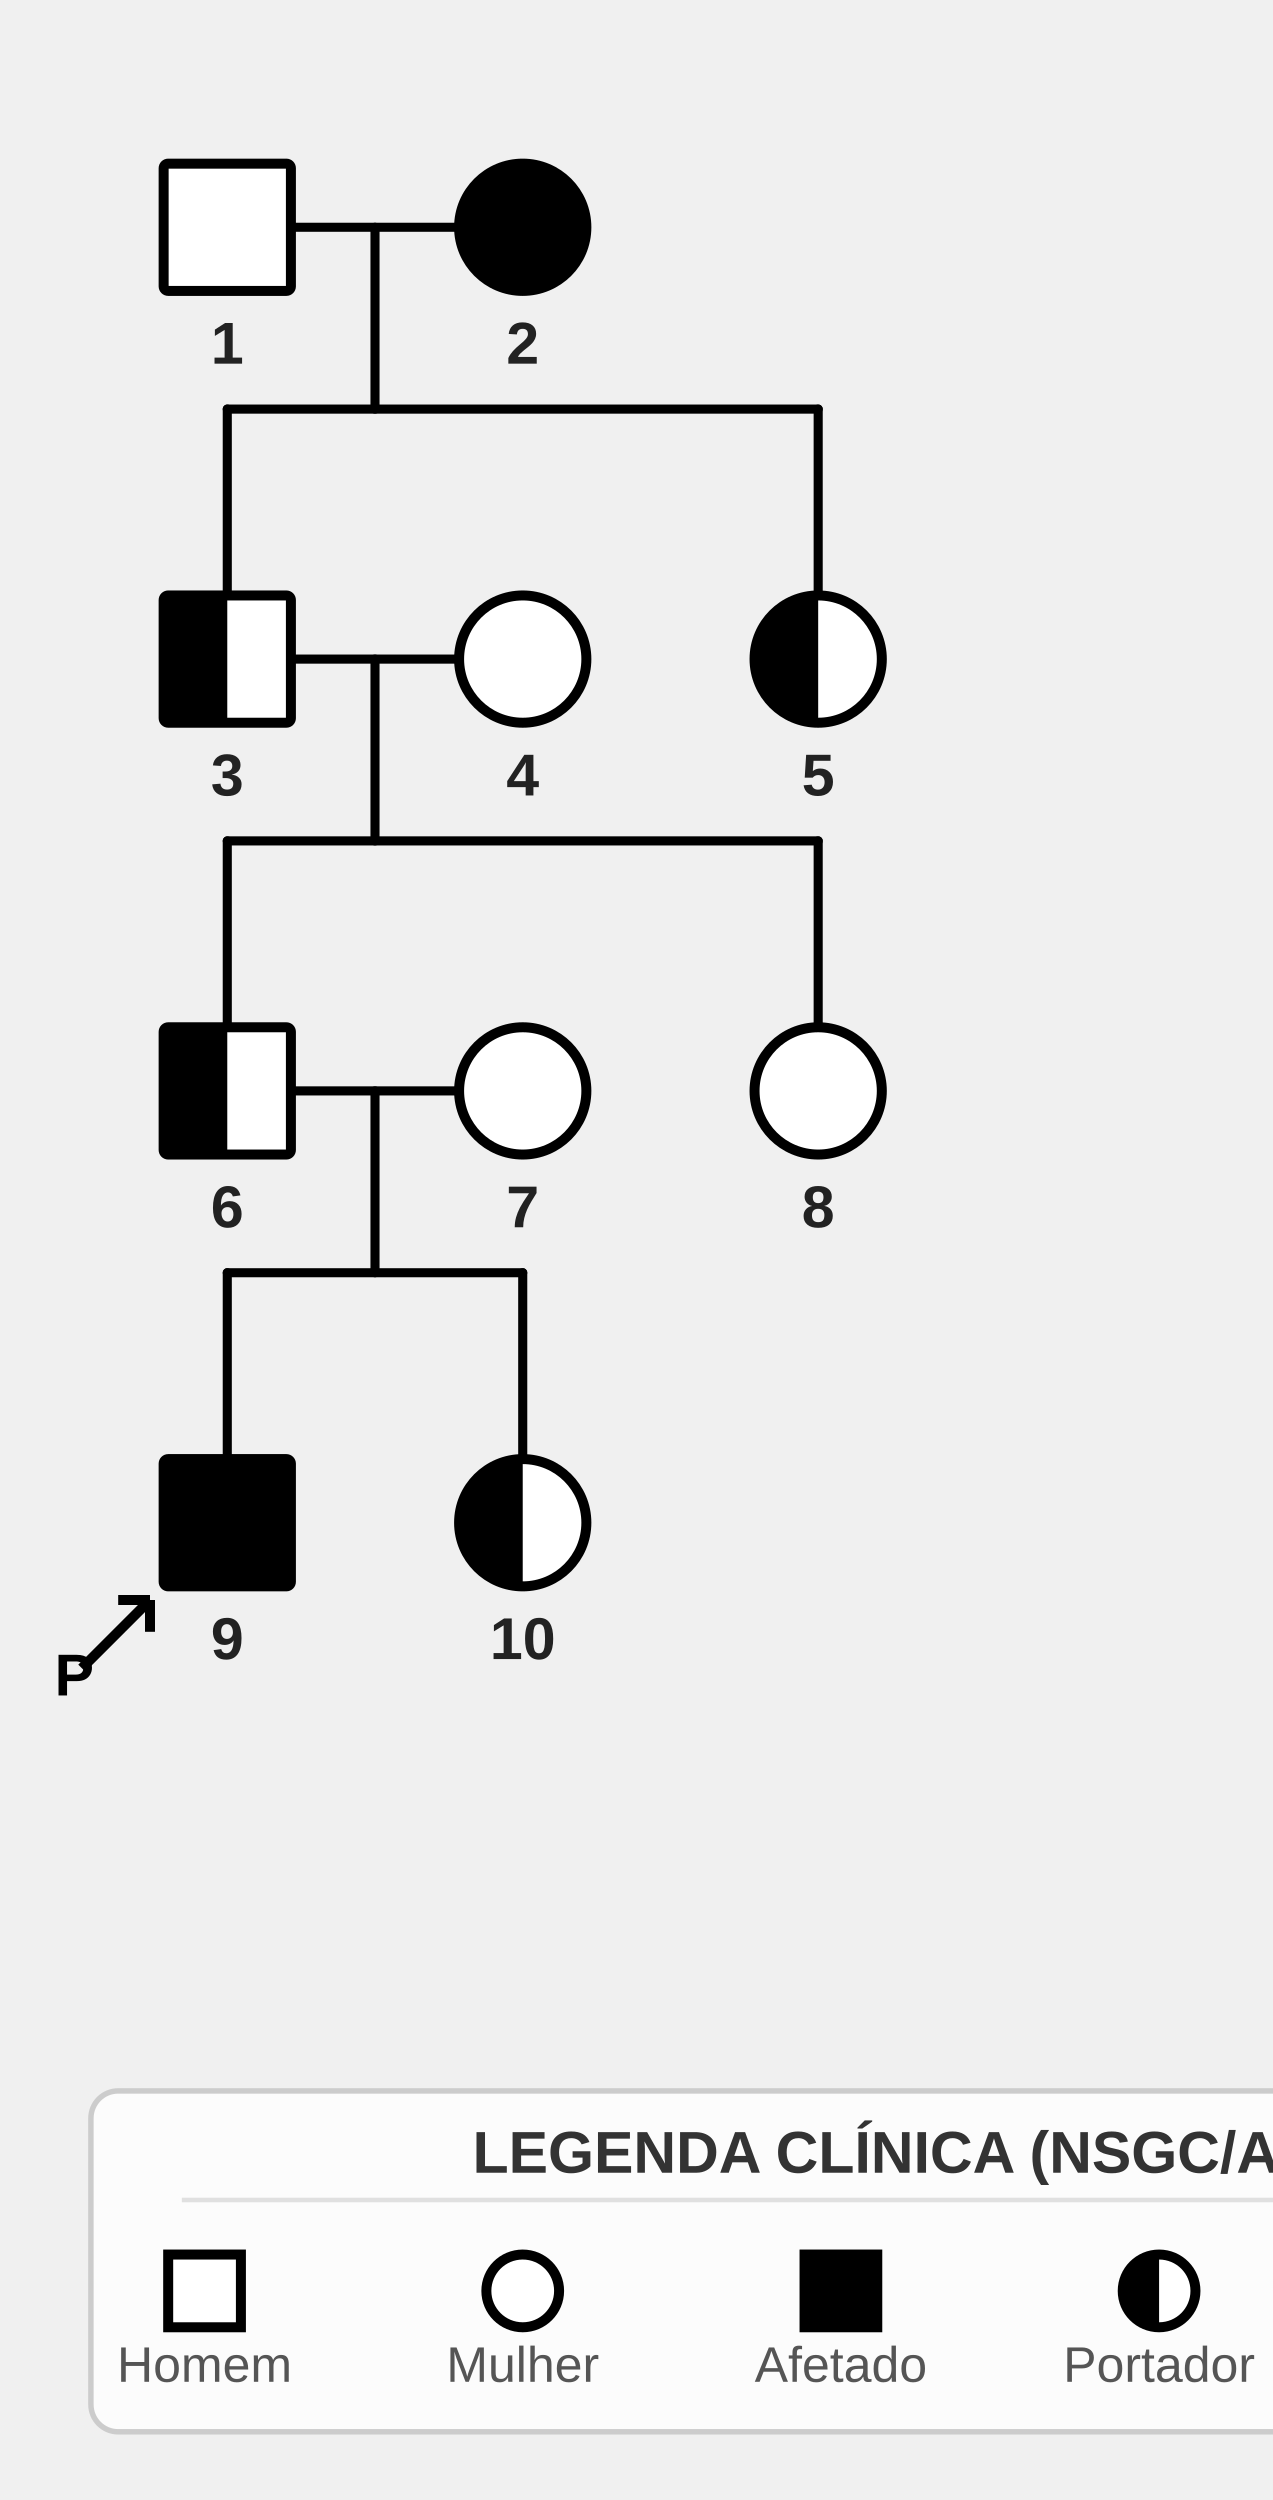
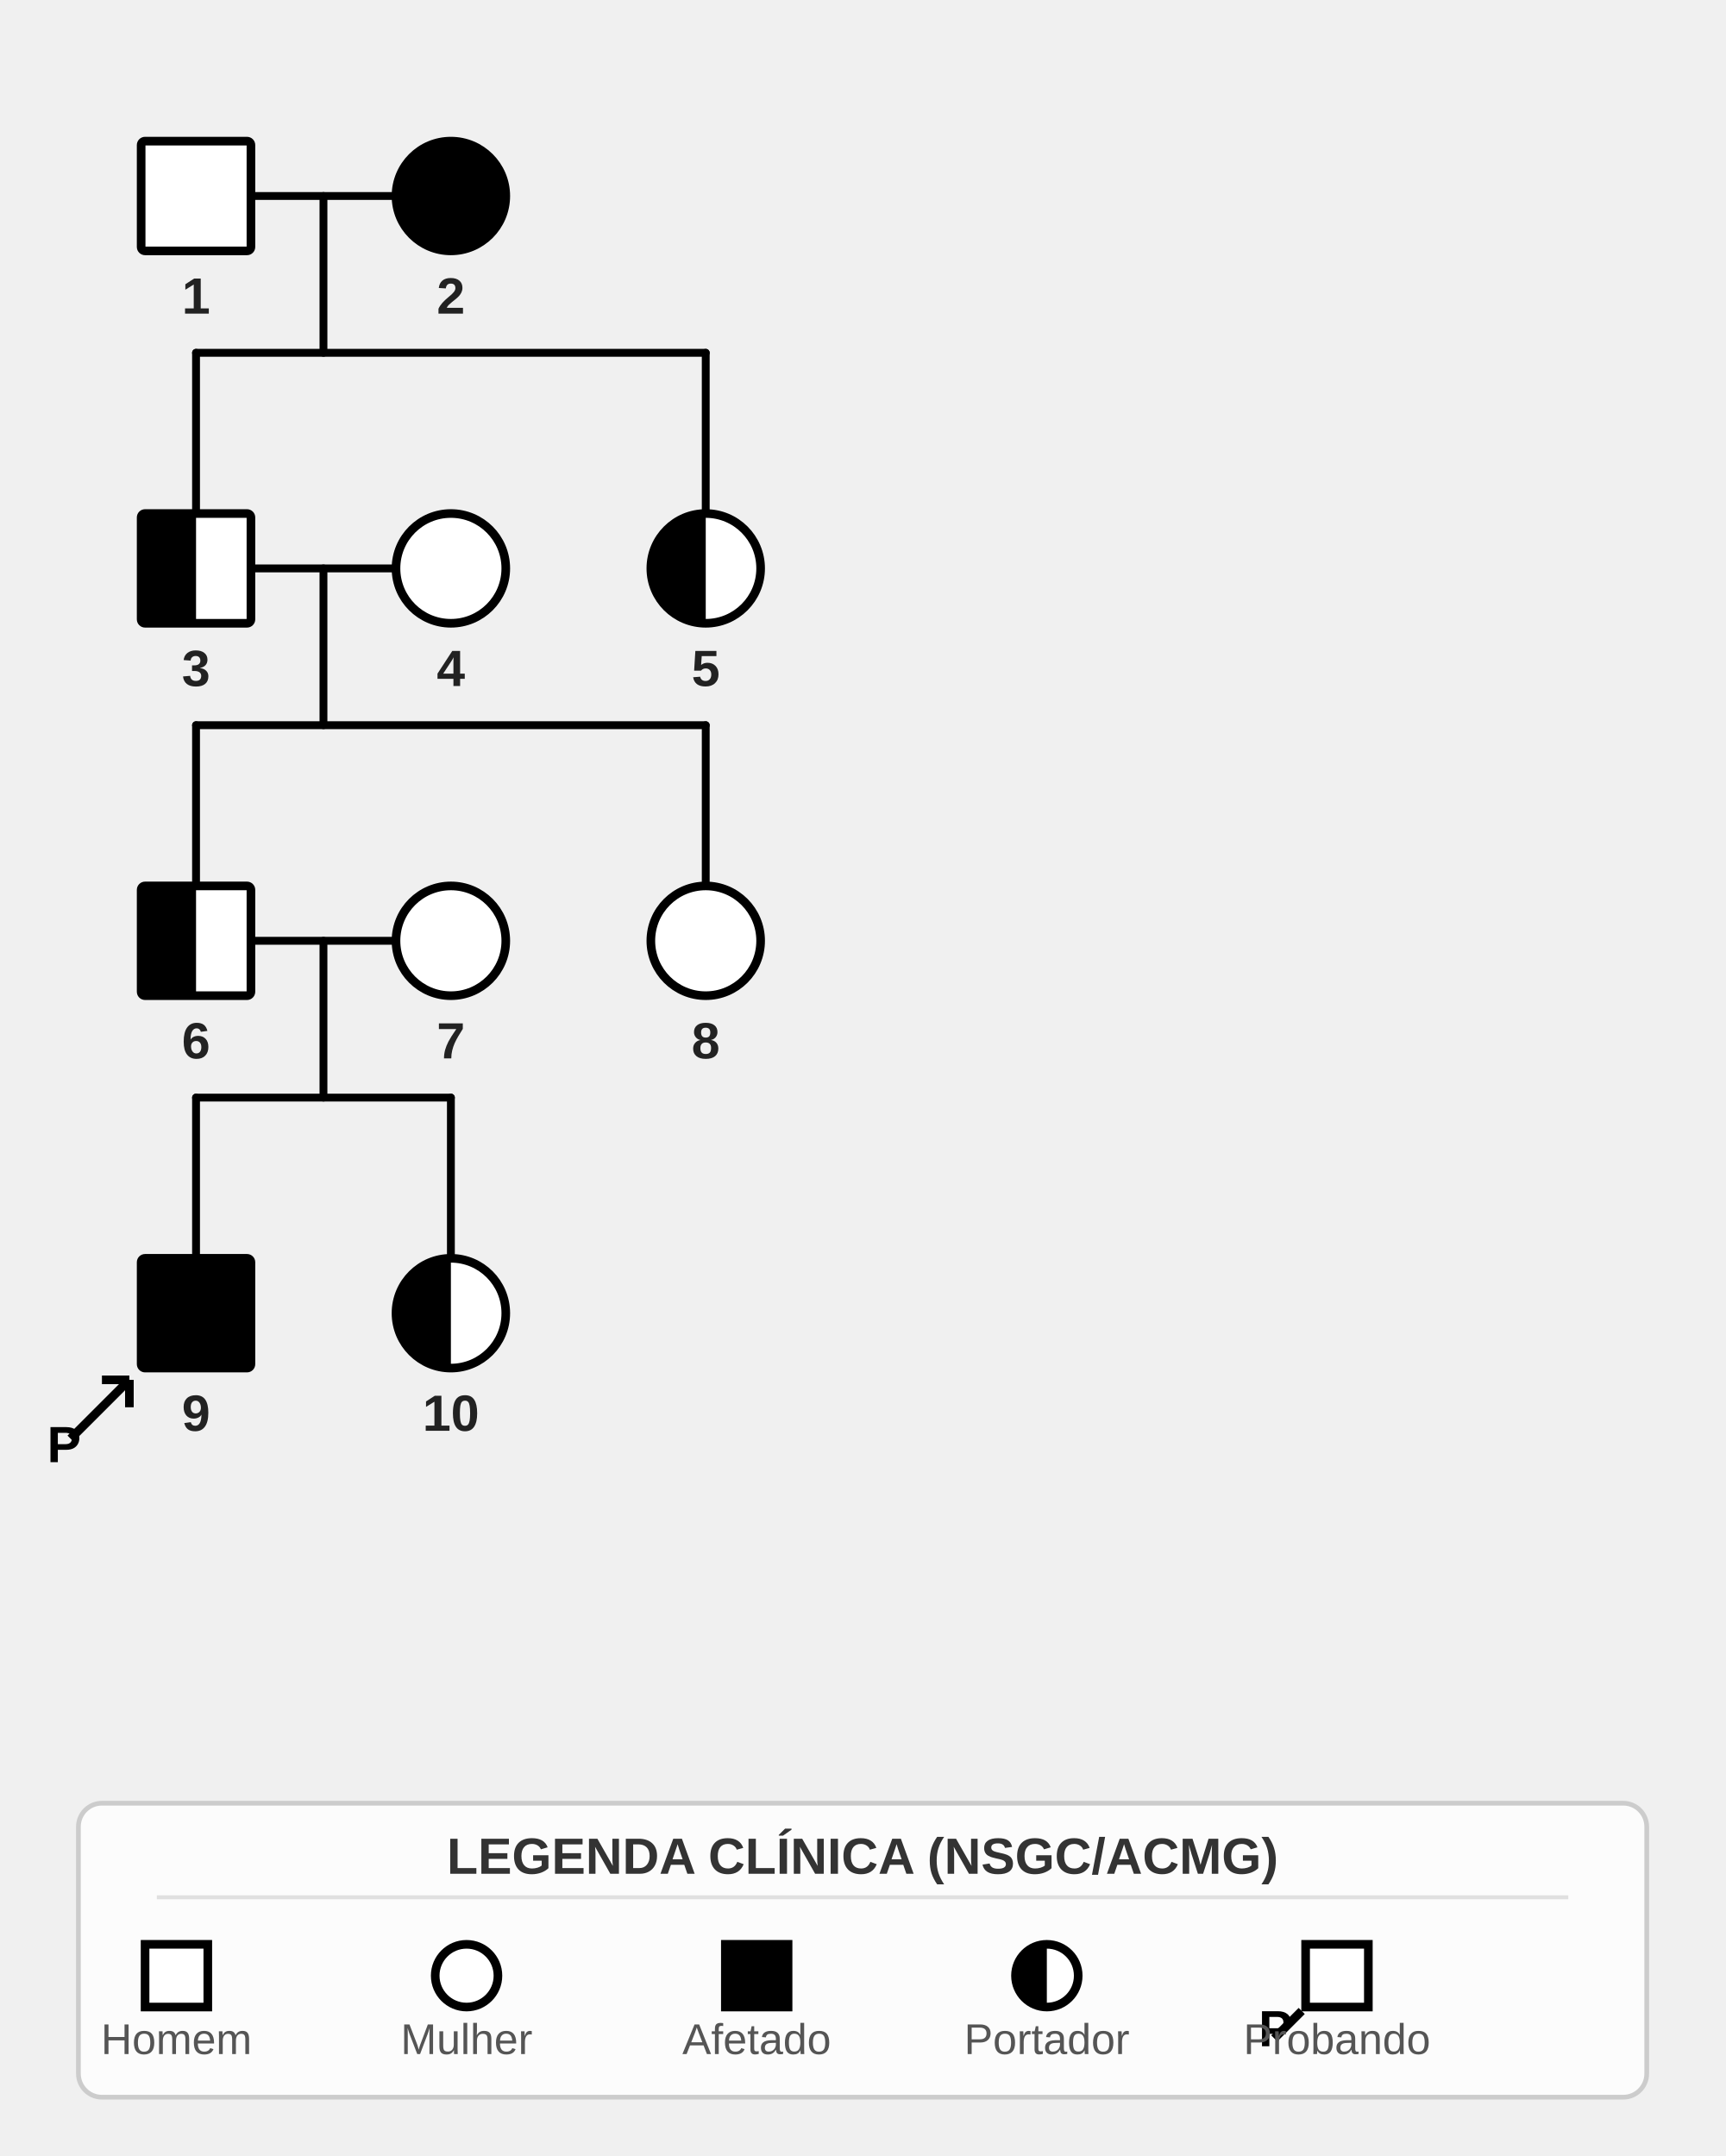
- <svg xmlns="http://www.w3.org/2000/svg" viewBox="0 0 280.0 550.0" width="280.0" height="550.0">
+ <svg xmlns="http://www.w3.org/2000/svg" viewBox="0 0 440.0 550.0" width="440.0" height="550.0">
  <style>
    .sym { stroke: #000000; stroke-width: 2.2; fill: #ffffff; }
    .sym-aff { stroke: #000000; stroke-width: 2.2; fill: #000000; }
    .kin-line { stroke: #000000; stroke-width: 2.0; stroke-linecap: round; }
    .consanguinity-line { stroke: #000000; stroke-width: 2.0; }
    .deceased-slash { stroke: #000000; stroke-width: 2.2; }
    .proband-arrow { stroke: #000000; stroke-width: 2.2; fill: none; }
+     .twin-line { stroke: #000000; stroke-width: 2.0; stroke-linecap: round; }
+     .mz-bar { stroke: #000000; stroke-width: 2.0; stroke-linecap: round; }
    .lbl { font-family: 'Liberation Sans', sans-serif; font-size: 13px; font-weight: bold; text-anchor: middle; fill: #222222; }
    .proband-lbl { font-family: 'Liberation Sans', sans-serif; font-size: 13px; font-weight: bold; fill: #000000; }
    .legend-title { font-family: 'Liberation Sans', sans-serif; font-size: 13px; font-weight: bold; text-anchor: middle; fill: #333333; }
    .legend-lbl { font-family: 'Liberation Sans', sans-serif; font-size: 11px; text-anchor: middle; fill: #555555; }
  </style>
  <line class="kin-line marriage-line" x1="50.0" y1="50.0" x2="115.0" y2="50.0" />
  <line class="kin-line" x1="82.5" y1="50.0" x2="82.5" y2="90.0" />
  <line class="kin-line" x1="50.0" y1="90.0" x2="180.0" y2="90.0" />
  <line class="kin-line" x1="50.0" y1="90.0" x2="50.0" y2="131.0" />
  <line class="kin-line" x1="180.0" y1="90.0" x2="180.0" y2="131.0" />
  <line class="kin-line marriage-line" x1="50.0" y1="145.0" x2="115.0" y2="145.0" />
  <line class="kin-line" x1="82.5" y1="145.0" x2="82.5" y2="185.0" />
  <line class="kin-line" x1="50.0" y1="185.0" x2="180.0" y2="185.0" />
  <line class="kin-line" x1="50.0" y1="185.0" x2="50.0" y2="226.0" />
  <line class="kin-line" x1="180.0" y1="185.0" x2="180.0" y2="226.0" />
  <line class="kin-line marriage-line" x1="50.0" y1="240.0" x2="115.0" y2="240.0" />
  <line class="kin-line" x1="82.5" y1="240.0" x2="82.5" y2="280.0" />
  <line class="kin-line" x1="50.0" y1="280.0" x2="115.0" y2="280.0" />
  <line class="kin-line" x1="50.0" y1="280.0" x2="50.0" y2="321.0" />
  <line class="kin-line" x1="115.0" y1="280.0" x2="115.0" y2="321.0" />
  <rect class="sym" x="36.0" y="36.0" width="28" height="28" rx="1" />
  <text class="lbl" x="50.0" y="80.0">1</text>
  <circle class="sym-aff" cx="115.0" cy="50.0" r="14" />
  <text class="lbl" x="115.0" y="80.0">2</text>
  <rect class="sym" x="36.0" y="131.0" width="28" height="28" rx="1" />
  <rect x="36.0" y="131.0" width="14" height="28" fill="#000000" />
  <text class="lbl" x="50.0" y="175.0">3</text>
  <circle class="sym" cx="115.0" cy="145.0" r="14" />
  <text class="lbl" x="115.0" y="175.0">4</text>
  <circle class="sym" cx="180.0" cy="145.0" r="14" />
  <path d="M 180.0 131.0 A 14 14 0 0 0 180.0 159.0 Z" fill="#000000" />
  <text class="lbl" x="180.0" y="175.0">5</text>
  <rect class="sym" x="36.0" y="226.0" width="28" height="28" rx="1" />
  <rect x="36.0" y="226.0" width="14" height="28" fill="#000000" />
  <text class="lbl" x="50.0" y="270.0">6</text>
  <circle class="sym" cx="115.0" cy="240.0" r="14" />
  <text class="lbl" x="115.0" y="270.0">7</text>
  <circle class="sym" cx="180.0" cy="240.0" r="14" />
  <text class="lbl" x="180.0" y="270.0">8</text>
  <rect class="sym-aff" x="36.0" y="321.0" width="28" height="28" rx="1" />
  <path class="proband-arrow" d="M 18.0 367.0 L 33.0 352.0 M 33.0 352.0 L 26.0 352.0 M 33.0 352.0 L 33.0 359.0" />
  <text class="proband-lbl" x="12.0" y="373.0">P</text>
  <text class="lbl" x="50.0" y="365.0">9</text>
  <circle class="sym" cx="115.0" cy="335.0" r="14" />
  <path d="M 115.0 321.0 A 14 14 0 0 0 115.0 349.0 Z" fill="#000000" />
  <text class="lbl" x="115.0" y="365.0">10</text>
  <g class="card-legend">
-     <rect x="20.0" y="460.0" width="380.0" height="75.0" rx="6" fill="#fcfcfc" stroke="#cccccc" stroke-width="1.2" />
-     <text class="legend-title" x="210.0" y="478.0">LEGENDA CLÍNICA (NSGC/ACMG)</text>
-     <line x1="40.0" y1="484.0" x2="380.0" y2="484.0" stroke="#e0e0e0" stroke-width="1" />
+     <rect x="20.0" y="460.0" width="400.0" height="75.0" rx="6" fill="#fcfcfc" stroke="#cccccc" stroke-width="1.2" />
+     <text class="legend-title" x="220.0" y="478.0">LEGENDA CLÍNICA (NSGC/ACMG)</text>
+     <line x1="40.0" y1="484.0" x2="400.0" y2="484.0" stroke="#e0e0e0" stroke-width="1" />
    <rect class="sym" x="37.0" y="496.0" width="16" height="16" />
    <text class="legend-lbl" x="45.0" y="524.0">Homem</text>
-     <circle class="sym" cx="115.0" cy="504.0" r="8" />
-     <text class="legend-lbl" x="115.0" y="524.0">Mulher</text>
-     <rect class="sym-aff" x="177.0" y="496.0" width="16" height="16" />
-     <text class="legend-lbl" x="185.0" y="524.0">Afetado</text>
-     <circle class="sym" cx="255.0" cy="504.0" r="8" />
-     <path d="M 255.0 496.0 A 8 8 0 0 0 255.0 512.0 Z" fill="#000" />
-     <text class="legend-lbl" x="255.0" y="524.0">Portador</text>
-     <rect class="sym" x="317.0" y="496.0" width="16" height="16" />
-     <path class="proband-arrow" d="M 309.0 520.0 L 316.0 513.0" />
-     <text class="proband-lbl" font-size="10" x="305.0" y="522.0">P</text>
-     <text class="legend-lbl" x="325.0" y="524.0">Probando</text>
+     <circle class="sym" cx="119.0" cy="504.0" r="8" />
+     <text class="legend-lbl" x="119.0" y="524.0">Mulher</text>
+     <rect class="sym-aff" x="185.0" y="496.0" width="16" height="16" />
+     <text class="legend-lbl" x="193.0" y="524.0">Afetado</text>
+     <circle class="sym" cx="267.0" cy="504.0" r="8" />
+     <path d="M 267.0 496.0 A 8 8 0 0 0 267.0 512.0 Z" fill="#000" />
+     <text class="legend-lbl" x="267.0" y="524.0">Portador</text>
+     <rect class="sym" x="333.0" y="496.0" width="16" height="16" />
+     <path class="proband-arrow" d="M 325.0 520.0 L 332.0 513.0" />
+     <text class="proband-lbl" font-size="10" x="321.0" y="522.0">P</text>
+     <text class="legend-lbl" x="341.0" y="524.0">Probando</text>
  </g>
</svg>
